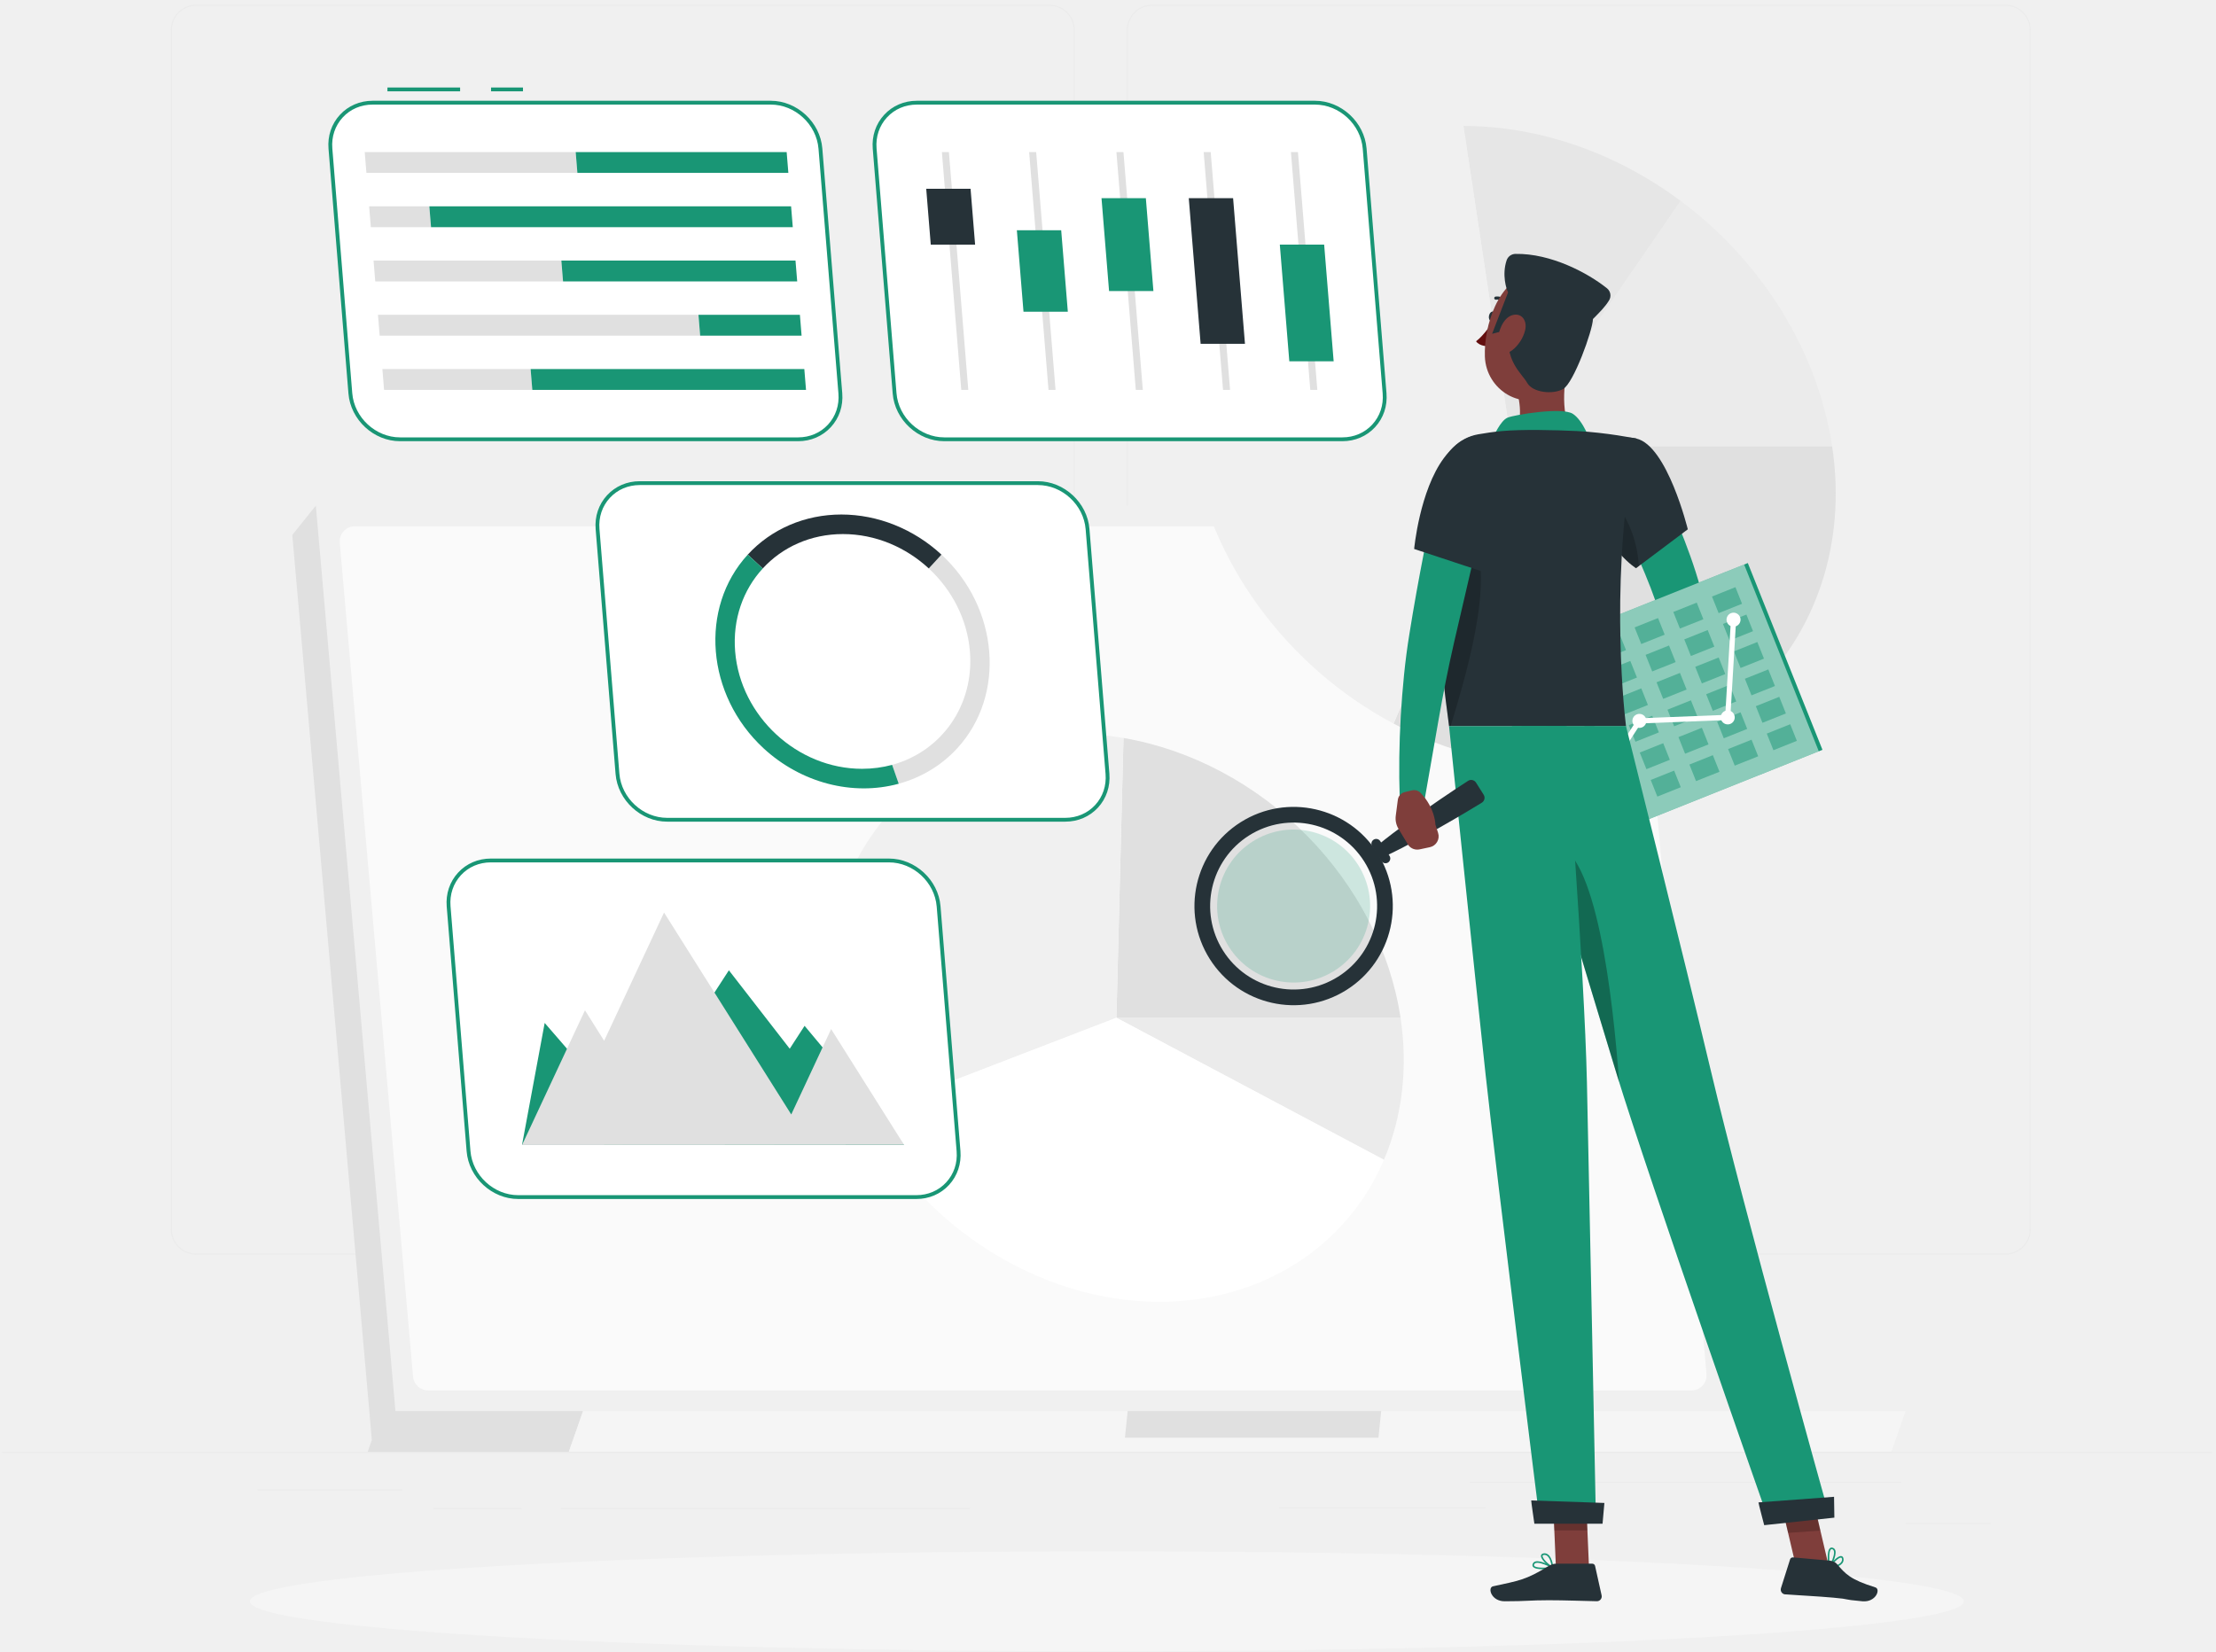
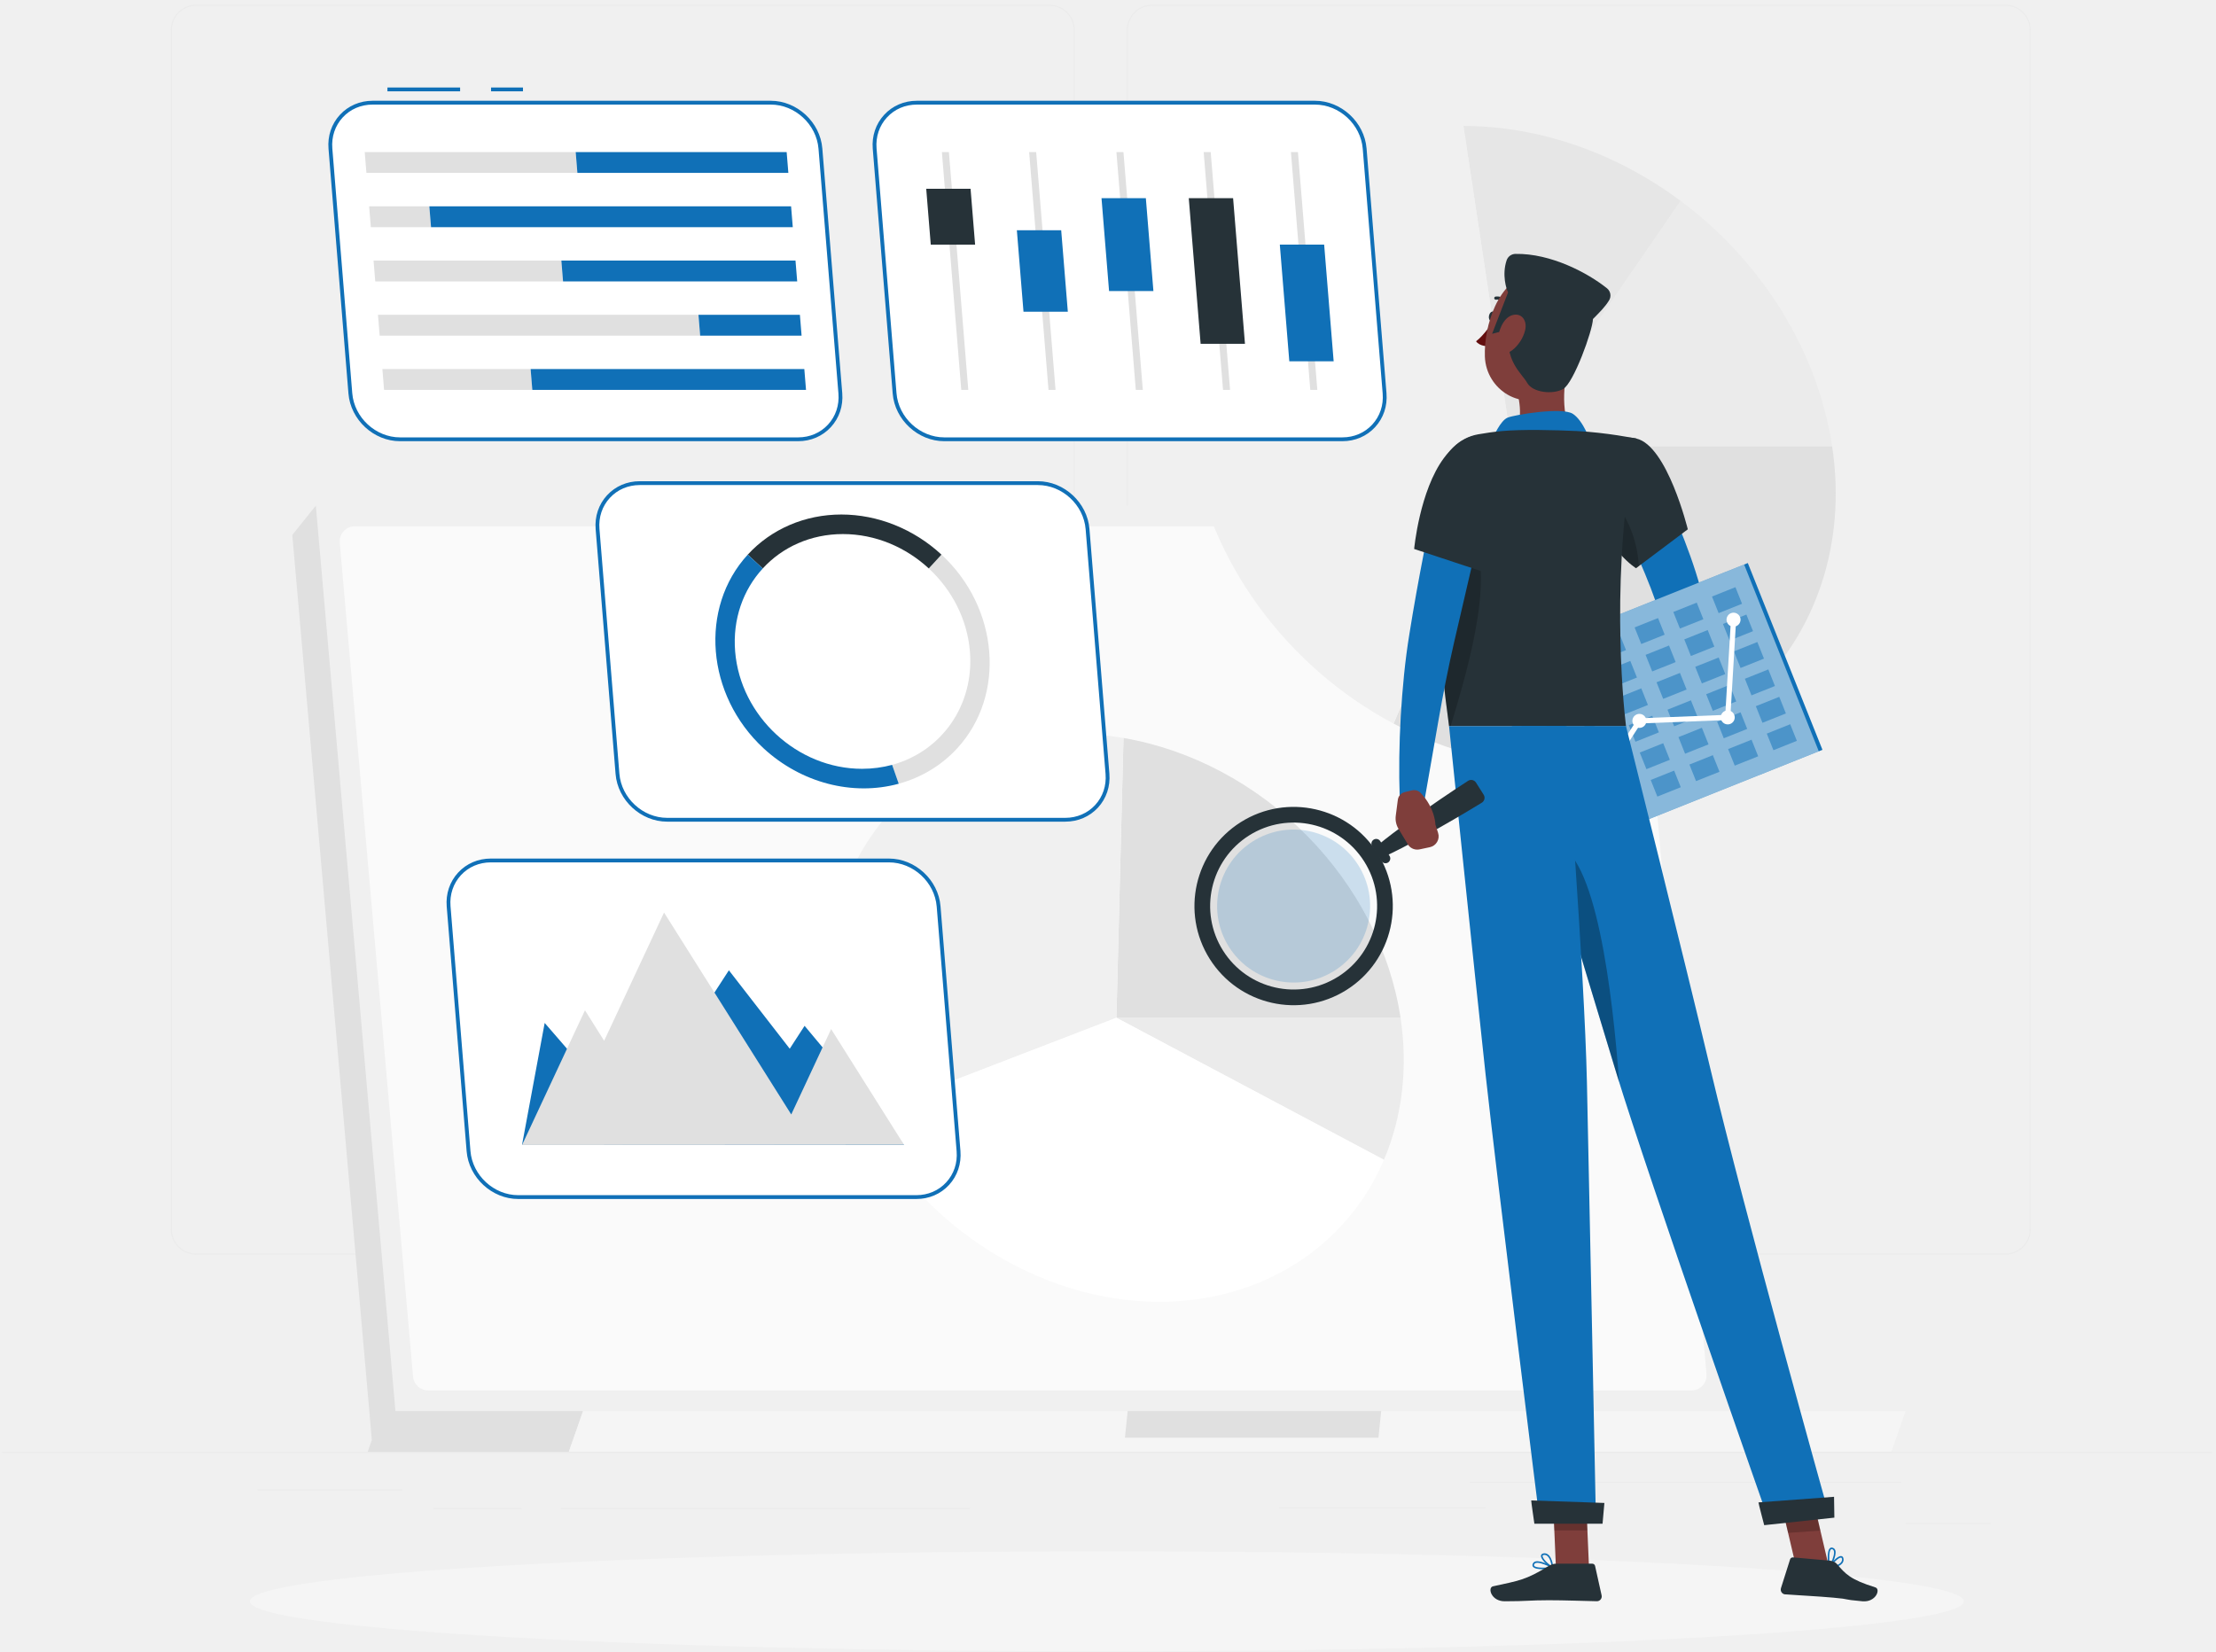
<svg xmlns="http://www.w3.org/2000/svg" width="271" height="202" viewBox="0 0 271 202" fill="none">
  <path d="M270.492 177.564H0.235V177.699H270.492V177.564Z" fill="#EBEBEB" />
  <path d="M232.499 181.245H179.746V181.38H232.499V181.245Z" fill="#EBEBEB" />
  <path d="M181.667 184.368H156.443V184.503H181.667V184.368Z" fill="#EBEBEB" />
  <path d="M243.413 186.264H233.039V186.399H243.413V186.264Z" fill="#EBEBEB" />
  <path d="M118.608 184.435H68.596V184.57H118.608V184.435Z" fill="#EBEBEB" />
  <path d="M63.784 184.435H53.026V184.57H63.784V184.435Z" fill="#EBEBEB" />
  <path d="M49.235 182.153H31.473V182.288H49.235V182.153Z" fill="#EBEBEB" />
  <path d="M128.345 153.458H23.973C22.272 153.458 20.888 152.074 20.888 150.373V3.66C20.888 1.959 22.272 0.575 23.973 0.575H128.345C130.046 0.575 131.43 1.959 131.43 3.66V150.373C131.43 152.074 130.046 153.458 128.345 153.458ZM23.973 0.711C22.346 0.711 21.023 2.034 21.023 3.661V150.373C21.023 152 22.346 153.324 23.973 153.324H128.345C129.972 153.324 131.295 152 131.295 150.373V3.66C131.295 2.034 129.972 0.71 128.345 0.71L23.973 0.711Z" fill="#EBEBEB" />
  <path d="M245.255 153.458H140.884C139.183 153.458 137.799 152.074 137.799 150.373V3.66C137.799 1.959 139.183 0.575 140.884 0.575H245.255C246.957 0.575 248.341 1.959 248.341 3.66V150.373C248.341 152.074 246.957 153.458 245.255 153.458ZM140.884 0.711C139.257 0.711 137.934 2.034 137.934 3.661V150.373C137.934 152 139.257 153.324 140.884 153.324H245.255C246.882 153.324 248.206 152 248.206 150.373V3.66C248.206 2.034 246.882 0.71 245.255 0.71L140.884 0.711Z" fill="#EBEBEB" />
  <path d="M211.615 172.59H48.359L38.624 61.847H201.88L211.615 172.59Z" fill="#F0F0F0" />
  <path d="M45.474 176.117L48.359 172.59L38.624 61.847L35.744 65.429L45.474 176.117Z" fill="#E0E0E0" />
  <path d="M50.517 168.385L41.549 66.373C41.455 65.298 42.302 64.374 43.381 64.374H197.891C198.844 64.374 199.639 65.102 199.723 66.051L208.691 168.063C208.785 169.138 207.939 170.063 206.859 170.063H52.349C51.396 170.063 50.601 169.334 50.517 168.385Z" fill="#FAFAFA" />
  <path d="M71.306 172.59H46.709L44.97 177.564H69.567L71.306 172.59Z" fill="#E0E0E0" />
  <path d="M71.305 172.59H233.039L231.299 177.564H69.565L71.305 172.59Z" fill="#F5F5F5" />
  <path d="M137.905 172.59H168.908L168.574 175.847H137.571L137.905 172.59Z" fill="#E0E0E0" />
  <path d="M184.883 54.579H224.054C227.299 76.067 212.288 93.75 190.8 93.75C183.924 93.75 176.895 91.94 170.422 88.502L184.883 54.579Z" fill="#E0E0E0" />
  <path d="M184.884 54.579L205.53 24.572C210.467 28.249 214.684 32.841 217.884 38.025C221.084 43.208 223.19 48.859 224.054 54.579H184.884Z" fill="#EBEBEB" />
  <path d="M184.884 54.579L178.967 15.408C183.536 15.408 188.191 16.207 192.721 17.77C197.251 19.333 201.586 21.635 205.529 24.572L184.884 54.579Z" fill="#E6E6E6" />
  <path d="M184.884 54.579L170.422 88.501C157.263 81.513 147.824 68.555 145.713 54.579C142.467 33.09 157.478 15.408 178.967 15.408L184.884 54.579Z" fill="#F0F0F0" />
  <path d="M136.529 124.481H171.276C171.735 127.518 171.793 130.541 171.451 133.474C171.108 136.407 170.366 139.225 169.245 141.854L136.529 124.481Z" fill="#EBEBEB" />
  <path d="M136.529 124.481L137.394 90.263C145.652 91.681 153.578 95.89 159.773 102.147C165.968 108.403 170.042 116.315 171.276 124.482H136.529V124.481Z" fill="#E0E0E0" />
  <path d="M136.529 124.481L105.673 136.365C103.711 132.557 102.395 128.535 101.782 124.481C98.903 105.42 112.219 89.734 131.281 89.734C133.303 89.734 135.349 89.911 137.394 90.263L136.529 124.481Z" fill="#F0F0F0" />
  <path d="M136.529 124.481L169.245 141.855C164.667 152.592 154.176 159.228 141.777 159.228C127.204 159.228 112.725 150.06 105.673 136.365L136.529 124.481Z" fill="white" />
  <path d="M135.363 201.975C193.242 201.975 240.162 199.235 240.162 195.855C240.162 192.475 193.242 189.734 135.363 189.734C77.484 189.734 30.564 192.475 30.564 195.855C30.564 199.235 77.484 201.975 135.363 201.975Z" fill="#F5F5F5" />
  <path d="M130.275 100.264H81.589C78.499 100.264 75.765 97.737 75.513 94.647L73.076 64.71C72.825 61.62 75.147 59.093 78.237 59.093H126.923C130.013 59.093 132.747 61.62 132.998 64.71L135.435 94.647C135.688 97.737 133.365 100.264 130.275 100.264Z" fill="white" />
-   <path d="M130.275 100.498H81.588C78.372 100.498 75.542 97.882 75.28 94.666L72.843 64.729C72.716 63.165 73.211 61.691 74.237 60.577C75.259 59.468 76.68 58.858 78.237 58.858H126.923C130.14 58.858 132.969 61.475 133.232 64.691L135.669 94.627C135.796 96.191 135.301 97.665 134.274 98.779C133.252 99.888 131.832 100.498 130.275 100.498ZM78.237 59.327C76.812 59.327 75.513 59.884 74.582 60.895C73.645 61.911 73.193 63.259 73.309 64.691L75.746 94.628C75.989 97.607 78.609 100.031 81.588 100.031H130.275C131.7 100.031 132.998 99.473 133.93 98.463C134.867 97.446 135.319 96.098 135.202 94.666L132.765 64.73C132.522 61.75 129.902 59.327 126.923 59.327H78.237Z" fill="#199675" />
+   <path d="M130.275 100.498H81.588C78.372 100.498 75.542 97.882 75.28 94.666L72.843 64.729C72.716 63.165 73.211 61.691 74.237 60.577C75.259 59.468 76.68 58.858 78.237 58.858H126.923C130.14 58.858 132.969 61.475 133.232 64.691L135.669 94.627C135.796 96.191 135.301 97.665 134.274 98.779C133.252 99.888 131.832 100.498 130.275 100.498ZM78.237 59.327C76.812 59.327 75.513 59.884 74.582 60.895C73.645 61.911 73.193 63.259 73.309 64.691L75.746 94.628C75.989 97.607 78.609 100.031 81.588 100.031H130.275C131.7 100.031 132.998 99.473 133.93 98.463C134.867 97.446 135.319 96.098 135.202 94.666L132.765 64.73C132.522 61.75 129.902 59.327 126.923 59.327H78.237Z" fill="#1070b7" />
  <path d="M117.064 91.524C115.155 93.603 112.687 95.096 109.907 95.859L109.102 93.551C115.096 91.913 119.154 86.323 118.613 79.68C118.29 75.715 116.392 72.124 113.582 69.526L115.135 67.835C122.163 74.334 123.033 85.026 117.064 91.524Z" fill="#E0E0E0" />
  <path d="M115.133 67.836L113.581 69.526C110.771 66.928 107.05 65.322 103.085 65.322C99.12 65.322 95.66 66.932 93.278 69.53L91.445 67.836C94.331 64.695 98.452 62.93 102.89 62.93C107.333 62.93 111.737 64.695 115.133 67.836Z" fill="#263238" />
-   <path d="M109.907 95.859C104.26 97.404 97.946 95.746 93.375 91.524C86.353 85.026 85.482 74.334 91.446 67.836L93.279 69.53C90.892 72.129 89.579 75.714 89.902 79.68C90.547 87.605 97.498 94.033 105.424 94.033C106.706 94.033 107.942 93.864 109.101 93.551L109.907 95.859Z" fill="#199675" />
-   <path d="M63.955 10.702H60.052V11.17H63.955V10.702Z" fill="#199675" />
-   <path d="M56.268 10.702H47.38V11.17H56.268V10.702Z" fill="#199675" />
+   <path d="M109.907 95.859C104.26 97.404 97.946 95.746 93.375 91.524C86.353 85.026 85.482 74.334 91.446 67.836L93.279 69.53C90.892 72.129 89.579 75.714 89.902 79.68C90.547 87.605 97.498 94.033 105.424 94.033C106.706 94.033 107.942 93.864 109.101 93.551L109.907 95.859Z" fill="#1070b7" />
+   <path d="M63.955 10.702H60.052V11.17H63.955V10.702Z" fill="#1070b7" />
+   <path d="M56.268 10.702H47.38V11.17H56.268V10.702Z" fill="#1070b7" />
  <path d="M97.606 53.73H48.919C45.829 53.73 43.095 51.202 42.843 48.113L40.406 18.176C40.155 15.086 42.477 12.558 45.567 12.558H94.253C97.343 12.558 100.077 15.086 100.328 18.176L102.765 48.113C103.017 51.202 100.695 53.73 97.606 53.73Z" fill="white" />
-   <path d="M97.607 53.964H48.92C45.703 53.964 42.873 51.348 42.612 48.132L40.175 18.195C40.047 16.631 40.542 15.157 41.569 14.043C42.592 12.934 44.012 12.324 45.569 12.324H94.255C97.472 12.324 100.302 14.94 100.564 18.156L103.001 48.093C103.128 49.657 102.633 51.132 101.606 52.245C100.584 53.354 99.164 53.964 97.607 53.964ZM45.568 12.792C44.143 12.792 42.846 13.349 41.913 14.36C40.977 15.377 40.525 16.725 40.641 18.156L43.079 48.093C43.321 51.073 45.942 53.496 48.92 53.496H97.608C99.032 53.496 100.33 52.94 101.263 51.928C102.199 50.911 102.651 49.563 102.534 48.131L100.097 18.194C99.855 15.215 97.234 12.791 94.255 12.791L45.568 12.792Z" fill="#199675" />
+   <path d="M97.607 53.964H48.92C45.703 53.964 42.873 51.348 42.612 48.132L40.175 18.195C40.047 16.631 40.542 15.157 41.569 14.043C42.592 12.934 44.012 12.324 45.569 12.324H94.255C97.472 12.324 100.302 14.94 100.564 18.156L103.001 48.093C103.128 49.657 102.633 51.132 101.606 52.245C100.584 53.354 99.164 53.964 97.607 53.964ZM45.568 12.792C44.143 12.792 42.846 13.349 41.913 14.36C40.977 15.377 40.525 16.725 40.641 18.156L43.079 48.093C43.321 51.073 45.942 53.496 48.92 53.496H97.608C99.032 53.496 100.33 52.94 101.263 51.928C102.199 50.911 102.651 49.563 102.534 48.131L100.097 18.194C99.855 15.215 97.234 12.791 94.255 12.791L45.568 12.792Z" fill="#1070b7" />
  <path d="M44.81 21.148H70.61L70.402 18.6H44.602L44.81 21.148Z" fill="#E0E0E0" />
-   <path d="M96.41 21.148H70.61L70.402 18.6H96.202L96.41 21.148Z" fill="#199675" />
+   <path d="M96.41 21.148H70.61L70.402 18.6H96.202L96.41 21.148Z" fill="#1070b7" />
  <path d="M45.35 27.783H52.71L52.503 25.234H45.143L45.35 27.783Z" fill="#E0E0E0" />
-   <path d="M96.951 27.783H52.712L52.504 25.234H96.743L96.951 27.783Z" fill="#199675" />
+   <path d="M96.951 27.783H52.712L52.504 25.234H96.743L96.951 27.783Z" fill="#1070b7" />
  <path d="M45.89 34.418H68.856L68.648 31.87H45.683L45.89 34.418Z" fill="#E0E0E0" />
-   <path d="M97.491 34.418H68.856L68.648 31.87H97.283L97.491 34.418Z" fill="#199675" />
+   <path d="M97.491 34.418H68.856L68.648 31.87H97.283L97.491 34.418Z" fill="#1070b7" />
  <path d="M46.43 41.054H85.624L85.416 38.505H46.223L46.43 41.054Z" fill="#E0E0E0" />
-   <path d="M98.029 41.054H85.624L85.416 38.505H97.822L98.029 41.054Z" fill="#199675" />
+   <path d="M98.029 41.054H85.624L85.416 38.505H97.822L98.029 41.054Z" fill="#1070b7" />
  <path d="M46.97 47.688H65.098L64.89 45.14H46.763L46.97 47.688Z" fill="#E0E0E0" />
-   <path d="M98.57 47.688H65.098L64.891 45.14H98.362L98.57 47.688Z" fill="#199675" />
+   <path d="M98.57 47.688H65.098L64.891 45.14H98.362L98.57 47.688Z" fill="#1070b7" />
  <path d="M164.164 53.73H115.477C112.387 53.73 109.653 51.202 109.402 48.113L106.965 18.176C106.714 15.086 109.036 12.558 112.125 12.558H160.812C163.901 12.558 166.635 15.086 166.887 18.176L169.324 48.113C169.576 51.202 167.253 53.73 164.164 53.73Z" fill="white" />
-   <path d="M164.164 53.964H115.477C112.26 53.964 109.43 51.348 109.169 48.132L106.731 18.195C106.604 16.631 107.1 15.157 108.126 14.043C109.148 12.934 110.568 12.324 112.125 12.324H160.812C164.029 12.324 166.858 14.94 167.12 18.156L169.557 48.093C169.685 49.657 169.19 51.132 168.163 52.245C167.141 53.354 165.721 53.964 164.164 53.964ZM112.125 12.792C110.7 12.792 109.402 13.348 108.47 14.36C107.533 15.377 107.081 16.725 107.197 18.156L109.635 48.093C109.877 51.073 112.498 53.496 115.476 53.496H164.163C165.588 53.496 166.886 52.939 167.818 51.928C168.755 50.911 169.207 49.563 169.09 48.132L166.653 18.195C166.41 15.216 163.79 12.792 160.811 12.792H112.125Z" fill="#199675" />
+   <path d="M164.164 53.964H115.477C112.26 53.964 109.43 51.348 109.169 48.132L106.731 18.195C106.604 16.631 107.1 15.157 108.126 14.043C109.148 12.934 110.568 12.324 112.125 12.324H160.812C164.029 12.324 166.858 14.94 167.12 18.156L169.557 48.093C169.685 49.657 169.19 51.132 168.163 52.245C167.141 53.354 165.721 53.964 164.164 53.964ZM112.125 12.792C110.7 12.792 109.402 13.348 108.47 14.36C107.533 15.377 107.081 16.725 107.197 18.156L109.635 48.093C109.877 51.073 112.498 53.496 115.476 53.496H164.163C165.588 53.496 166.886 52.939 167.818 51.928C168.755 50.911 169.207 49.563 169.09 48.132L166.653 18.195C166.41 15.216 163.79 12.792 160.811 12.792H112.125Z" fill="#1070b7" />
  <path d="M139.757 47.688H138.898L136.529 18.6H137.389L139.757 47.688Z" fill="#E0E0E0" />
-   <path d="M141.054 35.601H135.631L134.706 24.236H140.128L141.054 35.601Z" fill="#199675" />
+   <path d="M141.054 35.601H135.631L134.706 24.236H140.128L141.054 35.601Z" fill="#1070b7" />
  <path d="M129.084 47.688H128.224L125.856 18.6H126.716L129.084 47.688Z" fill="#E0E0E0" />
-   <path d="M130.587 38.125H125.165L124.354 28.163H129.776L130.587 38.125Z" fill="#199675" />
+   <path d="M130.587 38.125H125.165L124.354 28.163H129.776L130.587 38.125Z" fill="#1070b7" />
  <path d="M118.414 47.688H117.555L115.187 18.6H116.045L118.414 47.688Z" fill="#E0E0E0" />
  <path d="M119.249 29.929H113.826L113.27 23.089H118.692L119.249 29.929Z" fill="#263238" />
  <path d="M150.428 47.688H149.568L147.2 18.6H148.06L150.428 47.688Z" fill="#E0E0E0" />
  <path d="M152.25 42.053H146.827L145.377 24.236H150.799L152.25 42.053Z" fill="#263238" />
  <path d="M161.098 47.688H160.239L157.871 18.6H158.731L161.098 47.688Z" fill="#E0E0E0" />
-   <path d="M163.096 44.188H157.673L156.512 29.919H161.934L163.096 44.188Z" fill="#199675" />
+   <path d="M163.096 44.188H157.673L156.512 29.919H161.934L163.096 44.188Z" fill="#1070b7" />
  <path d="M112.062 146.416H63.375C60.286 146.416 57.552 143.888 57.3 140.799L54.863 110.862C54.612 107.772 56.934 105.245 60.024 105.245H108.71C111.8 105.245 114.534 107.772 114.785 110.862L117.222 140.799C117.474 143.888 115.152 146.416 112.062 146.416Z" fill="white" />
-   <path d="M112.061 146.65H63.374C60.158 146.65 57.328 144.034 57.066 140.818L54.629 110.881C54.502 109.317 54.997 107.843 56.023 106.729C57.046 105.62 58.466 105.01 60.023 105.01H108.709C111.926 105.01 114.756 107.627 115.018 110.843L117.455 140.779C117.582 142.343 117.087 143.817 116.061 144.931C115.039 146.04 113.618 146.65 112.061 146.65ZM60.023 105.478C58.598 105.478 57.3 106.035 56.368 107.046C55.431 108.063 54.979 109.411 55.095 110.843L57.533 140.779C57.775 143.758 60.396 146.182 63.374 146.182H112.061C113.486 146.182 114.784 145.625 115.716 144.613C116.653 143.597 117.105 142.249 116.988 140.818L114.551 110.881C114.308 107.902 111.688 105.478 108.709 105.478H60.023Z" fill="#199675" />
-   <path d="M66.61 125.116L77.104 137.24L89.137 118.678L96.579 128.27L98.395 125.469L110.558 140.048L63.841 140.03L66.61 125.116Z" fill="#199675" />
+   <path d="M112.061 146.65H63.374C60.158 146.65 57.328 144.034 57.066 140.818L54.629 110.881C54.502 109.317 54.997 107.843 56.023 106.729C57.046 105.62 58.466 105.01 60.023 105.01H108.709C111.926 105.01 114.756 107.627 115.018 110.843L117.455 140.779C117.582 142.343 117.087 143.817 116.061 144.931C115.039 146.04 113.618 146.65 112.061 146.65ZM60.023 105.478C58.598 105.478 57.3 106.035 56.368 107.046C55.431 108.063 54.979 109.411 55.095 110.843L57.533 140.779C57.775 143.758 60.396 146.182 63.374 146.182H112.061C113.486 146.182 114.784 145.625 115.716 144.613C116.653 143.597 117.105 142.249 116.988 140.818L114.551 110.881C114.308 107.902 111.688 105.478 108.709 105.478H60.023Z" fill="#1070b7" />
+   <path d="M66.61 125.116L77.104 137.24L89.137 118.678L96.579 128.27L98.395 125.469L110.558 140.048L63.841 140.03L66.61 125.116Z" fill="#1070b7" />
  <path d="M101.641 125.868L96.764 136.311L81.209 111.613L73.883 127.298L71.537 123.571L63.842 140.047L110.557 140.024L101.641 125.868Z" fill="#E0E0E0" />
-   <path d="M201.782 56.847C203.084 59.291 204.203 61.706 205.257 64.221C206.284 66.738 207.233 69.294 207.975 71.996C208.165 72.666 208.329 73.357 208.486 74.052C208.548 74.288 208.701 75.04 208.7 75.518C208.725 76.049 208.683 76.527 208.618 76.984C208.325 78.781 207.695 80.159 207.01 81.46C205.61 84.037 203.921 86.172 201.957 88.189C201.368 88.793 200.4 88.806 199.795 88.217C199.301 87.736 199.202 87.003 199.503 86.421L199.542 86.348C200.701 84.11 201.848 81.75 202.623 79.51C202.996 78.4 203.292 77.265 203.291 76.429C203.284 76.229 203.278 76.045 203.248 75.918C203.236 75.851 203.223 75.791 203.202 75.758L203.102 75.441C202.922 74.858 202.737 74.276 202.521 73.689C201.702 71.342 200.69 68.985 199.639 66.647C198.591 64.317 197.465 61.947 196.351 59.694L196.328 59.648C195.578 58.13 196.2 56.291 197.718 55.541C199.206 54.804 201.005 55.393 201.782 56.847Z" fill="#199675" />
+   <path d="M201.782 56.847C203.084 59.291 204.203 61.706 205.257 64.221C206.284 66.738 207.233 69.294 207.975 71.996C208.165 72.666 208.329 73.357 208.486 74.052C208.548 74.288 208.701 75.04 208.7 75.518C208.725 76.049 208.683 76.527 208.618 76.984C208.325 78.781 207.695 80.159 207.01 81.46C205.61 84.037 203.921 86.172 201.957 88.189C201.368 88.793 200.4 88.806 199.795 88.217C199.301 87.736 199.202 87.003 199.503 86.421L199.542 86.348C200.701 84.11 201.848 81.75 202.623 79.51C202.996 78.4 203.292 77.265 203.291 76.429C203.284 76.229 203.278 76.045 203.248 75.918C203.236 75.851 203.223 75.791 203.202 75.758L203.102 75.441C202.922 74.858 202.737 74.276 202.521 73.689C201.702 71.342 200.69 68.985 199.639 66.647C198.591 64.317 197.465 61.947 196.351 59.694L196.328 59.648C195.578 58.13 196.2 56.291 197.718 55.541C199.206 54.804 201.005 55.393 201.782 56.847Z" fill="#1070b7" />
  <path d="M200.092 86.117L197.513 86.93L200.549 90.485C200.549 90.485 201.721 89.453 202.143 87.96C202.285 87.457 202.077 86.918 201.652 86.611L201.222 86.3C200.896 86.064 200.476 85.996 200.092 86.117Z" fill="#7F3E3B" />
  <path d="M193.957 89.121L197.21 91.702L200.547 90.484L197.511 86.93L193.957 89.121Z" fill="#7F3E3B" />
  <path d="M182.849 38.768C182.784 39.088 182.562 39.313 182.353 39.271C182.144 39.228 182.027 38.934 182.092 38.614C182.157 38.294 182.379 38.07 182.589 38.112C182.798 38.156 182.915 38.449 182.849 38.768Z" fill="#263238" />
  <path d="M182.592 39.319C182.592 39.319 181.49 41.016 180.509 41.744C180.967 42.387 181.978 42.341 181.978 42.341L182.592 39.319Z" fill="#630F0F" />
  <path d="M184.381 37.231C184.427 37.231 184.474 37.214 184.511 37.18C184.589 37.108 184.594 36.987 184.521 36.909C183.802 36.13 182.928 36.269 182.891 36.275C182.787 36.293 182.716 36.392 182.734 36.496C182.752 36.6 182.852 36.67 182.955 36.653C182.983 36.648 183.666 36.548 184.24 37.169C184.278 37.21 184.329 37.231 184.381 37.231Z" fill="#263238" />
  <path d="M191.729 44.589C191.148 47.548 190.799 51.649 192.869 53.624C192.869 53.624 192.06 56.626 186.56 56.626C180.513 56.626 183.651 53.991 183.651 53.991C186.164 53.211 186.143 50.347 185.568 48.048L191.729 44.589Z" fill="#7F3E3B" />
-   <path d="M182.592 53.529C182.592 53.529 183.473 51.439 184.374 51.079C185.275 50.719 191.011 49.776 192.332 50.608C193.653 51.44 194.545 54.112 194.545 54.112L182.592 53.529Z" fill="#199675" />
-   <path d="M188.653 191.931C188.134 191.931 187.633 191.86 187.464 191.626C187.406 191.545 187.36 191.406 187.473 191.208C187.536 191.096 187.638 191.021 187.776 190.983C188.45 190.8 189.863 191.606 189.923 191.641C189.958 191.661 189.977 191.7 189.97 191.739C189.964 191.778 189.934 191.81 189.895 191.817C189.636 191.869 189.137 191.931 188.653 191.931ZM188.011 191.146C187.944 191.146 187.882 191.153 187.826 191.169C187.737 191.192 187.676 191.237 187.639 191.303C187.571 191.422 187.595 191.481 187.62 191.515C187.808 191.776 188.831 191.782 189.583 191.676C189.208 191.483 188.484 191.146 188.011 191.146Z" fill="#199675" />
-   <path d="M189.874 191.819C189.861 191.819 189.848 191.817 189.835 191.811C189.346 191.592 188.379 190.717 188.453 190.259C188.471 190.152 188.547 190.018 188.81 189.991C189.007 189.971 189.185 190.027 189.341 190.156C189.856 190.578 189.965 191.668 189.969 191.715C189.973 191.749 189.957 191.782 189.93 191.802C189.914 191.813 189.894 191.819 189.874 191.819ZM188.887 190.179C188.868 190.179 188.849 190.181 188.83 190.182C188.658 190.199 188.647 190.268 188.643 190.29C188.599 190.564 189.256 191.252 189.754 191.551C189.702 191.233 189.558 190.581 189.22 190.304C189.119 190.22 189.009 190.179 188.887 190.179Z" fill="#199675" />
+   <path d="M182.592 53.529C182.592 53.529 183.473 51.439 184.374 51.079C185.275 50.719 191.011 49.776 192.332 50.608C193.653 51.44 194.545 54.112 194.545 54.112L182.592 53.529Z" fill="#1070b7" />
+   <path d="M188.653 191.931C188.134 191.931 187.633 191.86 187.464 191.626C187.406 191.545 187.36 191.406 187.473 191.208C187.536 191.096 187.638 191.021 187.776 190.983C188.45 190.8 189.863 191.606 189.923 191.641C189.958 191.661 189.977 191.7 189.97 191.739C189.964 191.778 189.934 191.81 189.895 191.817C189.636 191.869 189.137 191.931 188.653 191.931ZM188.011 191.146C187.944 191.146 187.882 191.153 187.826 191.169C187.737 191.192 187.676 191.237 187.639 191.303C187.571 191.422 187.595 191.481 187.62 191.515C187.808 191.776 188.831 191.782 189.583 191.676C189.208 191.483 188.484 191.146 188.011 191.146Z" fill="#1070b7" />
+   <path d="M189.874 191.819C189.861 191.819 189.848 191.817 189.835 191.811C189.346 191.592 188.379 190.717 188.453 190.259C188.471 190.152 188.547 190.018 188.81 189.991C189.007 189.971 189.185 190.027 189.341 190.156C189.856 190.578 189.965 191.668 189.969 191.715C189.973 191.749 189.957 191.782 189.93 191.802C189.914 191.813 189.894 191.819 189.874 191.819ZM188.887 190.179C188.868 190.179 188.849 190.181 188.83 190.182C188.658 190.199 188.647 190.268 188.643 190.29C188.599 190.564 189.256 191.252 189.754 191.551C189.702 191.233 189.558 190.581 189.22 190.304C189.119 190.22 189.009 190.179 188.887 190.179Z" fill="#1070b7" />
  <path d="M194.323 191.724H190.277L189.874 182.354H193.92L194.323 191.724Z" fill="#7F3E3B" />
  <path d="M190.304 191.255H194.722C194.887 191.255 195.03 191.37 195.066 191.531L195.865 195.127C195.948 195.5 195.665 195.853 195.283 195.847C193.689 195.82 191.387 195.726 189.384 195.726C187.042 195.726 186.758 195.854 184.011 195.854C182.35 195.854 181.889 194.174 182.585 194.023C185.75 193.33 186.595 193.256 189.33 191.57C189.626 191.387 189.954 191.255 190.304 191.255Z" fill="#263238" />
  <path d="M200.112 53.638C203.904 54.507 206.406 64.74 206.406 64.74L200.075 69.496C200.075 69.496 196.621 67.356 195.377 62.514C194.074 57.44 196.236 52.749 200.112 53.638Z" fill="#263238" />
  <path opacity="0.2" d="M196.864 60.757C198.923 62.794 200.255 66.011 200.414 69.238L200.078 69.497C200.078 69.497 196.622 67.353 195.377 62.513C195.3 62.21 195.234 61.907 195.179 61.61L196.864 60.757Z" fill="black" />
-   <path d="M213.744 68.865L183.029 81.14L192.158 103.983L222.873 91.708L213.744 68.865Z" fill="#199675" />
+   <path d="M213.744 68.865L183.029 81.14L192.158 103.983L222.873 91.708L213.744 68.865Z" fill="#1070b7" />
  <path opacity="0.5" d="M213.294 69.045L183.03 81.139L192.159 103.982L222.423 91.888L213.294 69.045Z" fill="white" />
  <g opacity="0.5">
-     <path d="M188.573 81.268L185.708 82.413L186.52 84.444L189.385 83.299L188.573 81.268Z" fill="#199675" />
-     <path d="M193.304 79.377L190.438 80.522L191.25 82.553L194.115 81.408L193.304 79.377Z" fill="#199675" />
-     <path d="M198.035 77.486L195.17 78.632L195.981 80.662L198.847 79.517L198.035 77.486Z" fill="#199675" />
-     <path d="M202.767 75.596L199.901 76.741L200.713 78.772L203.578 77.626L202.767 75.596Z" fill="#199675" />
-     <path d="M207.497 73.705L204.632 74.85L205.443 76.881L208.309 75.736L207.497 73.705Z" fill="#199675" />
-     <path d="M212.229 71.817L209.363 72.963L210.175 74.993L213.04 73.848L212.229 71.817Z" fill="#199675" />
-     <path d="M189.914 84.62L187.049 85.765L187.861 87.796L190.726 86.651L189.914 84.62Z" fill="#199675" />
-     <path d="M194.645 82.731L191.779 83.876L192.591 85.907L195.457 84.762L194.645 82.731Z" fill="#199675" />
-     <path d="M199.375 80.84L196.51 81.985L197.322 84.016L200.187 82.871L199.375 80.84Z" fill="#199675" />
-     <path d="M204.108 78.949L201.242 80.094L202.054 82.125L204.919 80.98L204.108 78.949Z" fill="#199675" />
-     <path d="M208.838 77.058L205.973 78.204L206.784 80.235L209.65 79.09L208.838 77.058Z" fill="#199675" />
-     <path d="M213.57 75.168L210.704 76.313L211.516 78.344L214.381 77.198L213.57 75.168Z" fill="#199675" />
-     <path d="M191.254 87.975L188.389 89.12L189.2 91.151L192.066 90.006L191.254 87.975Z" fill="#199675" />
-     <path d="M195.986 86.083L193.12 87.228L193.932 89.259L196.797 88.114L195.986 86.083Z" fill="#199675" />
-     <path d="M200.716 84.194L197.851 85.339L198.662 87.37L201.528 86.224L200.716 84.194Z" fill="#199675" />
-     <path d="M205.447 82.303L202.582 83.448L203.394 85.479L206.259 84.334L205.447 82.303Z" fill="#199675" />
-     <path d="M210.179 80.415L207.313 81.561L208.125 83.591L210.991 82.446L210.179 80.415Z" fill="#199675" />
-     <path d="M214.909 78.525L212.044 79.67L212.856 81.701L215.721 80.556L214.909 78.525Z" fill="#199675" />
-     <path d="M192.593 91.329L189.728 92.474L190.539 94.505L193.405 93.36L192.593 91.329Z" fill="#199675" />
-     <path d="M197.326 89.438L194.461 90.583L195.273 92.614L198.138 91.469L197.326 89.438Z" fill="#199675" />
-     <path d="M202.057 87.546L199.191 88.691L200.003 90.722L202.868 89.576L202.057 87.546Z" fill="#199675" />
-     <path d="M206.787 85.656L203.922 86.802L204.734 88.833L207.599 87.688L206.787 85.656Z" fill="#199675" />
-     <path d="M211.518 83.766L208.652 84.911L209.464 86.942L212.329 85.796L211.518 83.766Z" fill="#199675" />
-     <path d="M216.25 81.875L213.385 83.02L214.196 85.051L217.062 83.906L216.25 81.875Z" fill="#199675" />
-     <path d="M193.935 94.681L191.069 95.826L191.881 97.857L194.746 96.712L193.935 94.681Z" fill="#199675" />
-     <path d="M198.665 92.792L195.8 93.937L196.611 95.968L199.477 94.822L198.665 92.792Z" fill="#199675" />
-     <path d="M203.398 90.901L200.532 92.046L201.344 94.077L204.209 92.932L203.398 90.901Z" fill="#199675" />
-     <path d="M208.127 89.012L205.262 90.157L206.073 92.188L208.939 91.043L208.127 89.012Z" fill="#199675" />
-     <path d="M212.859 87.123L209.993 88.268L210.805 90.299L213.67 89.154L212.859 87.123Z" fill="#199675" />
-     <path d="M217.59 85.228L214.725 86.373L215.536 88.405L218.402 87.26L217.59 85.228Z" fill="#199675" />
-     <path d="M195.275 98.036L192.409 99.181L193.221 101.212L196.086 100.067L195.275 98.036Z" fill="#199675" />
-     <path d="M200.005 96.145L197.14 97.29L197.951 99.322L200.817 98.176L200.005 96.145Z" fill="#199675" />
-     <path d="M204.736 94.254L201.87 95.4L202.682 97.431L205.547 96.286L204.736 94.254Z" fill="#199675" />
-     <path d="M209.468 92.364L206.603 93.509L207.414 95.54L210.28 94.394L209.468 92.364Z" fill="#199675" />
-     <path d="M214.199 90.471L211.334 91.617L212.146 93.647L215.011 92.502L214.199 90.471Z" fill="#199675" />
-     <path d="M218.931 88.582L216.065 89.727L216.877 91.758L219.742 90.613L218.931 88.582Z" fill="#199675" />
+     <path d="M188.573 81.268L185.708 82.413L186.52 84.444L189.385 83.299L188.573 81.268Z" fill="#1070b7" />
+     <path d="M193.304 79.377L190.438 80.522L191.25 82.553L194.115 81.408L193.304 79.377Z" fill="#1070b7" />
+     <path d="M198.035 77.486L195.17 78.632L195.981 80.662L198.847 79.517L198.035 77.486Z" fill="#1070b7" />
+     <path d="M202.767 75.596L199.901 76.741L200.713 78.772L203.578 77.626L202.767 75.596Z" fill="#1070b7" />
+     <path d="M207.497 73.705L204.632 74.85L205.443 76.881L208.309 75.736L207.497 73.705Z" fill="#1070b7" />
+     <path d="M212.229 71.817L209.363 72.963L210.175 74.993L213.04 73.848L212.229 71.817Z" fill="#1070b7" />
+     <path d="M189.914 84.62L187.049 85.765L187.861 87.796L190.726 86.651L189.914 84.62Z" fill="#1070b7" />
+     <path d="M194.645 82.731L191.779 83.876L192.591 85.907L195.457 84.762L194.645 82.731Z" fill="#1070b7" />
+     <path d="M199.375 80.84L196.51 81.985L197.322 84.016L200.187 82.871L199.375 80.84Z" fill="#1070b7" />
+     <path d="M204.108 78.949L201.242 80.094L202.054 82.125L204.919 80.98L204.108 78.949Z" fill="#1070b7" />
+     <path d="M208.838 77.058L205.973 78.204L206.784 80.235L209.65 79.09L208.838 77.058Z" fill="#1070b7" />
+     <path d="M213.57 75.168L210.704 76.313L211.516 78.344L214.381 77.198L213.57 75.168Z" fill="#1070b7" />
+     <path d="M191.254 87.975L188.389 89.12L189.2 91.151L192.066 90.006L191.254 87.975Z" fill="#1070b7" />
+     <path d="M195.986 86.083L193.12 87.228L193.932 89.259L196.797 88.114L195.986 86.083Z" fill="#1070b7" />
+     <path d="M200.716 84.194L197.851 85.339L198.662 87.37L201.528 86.224L200.716 84.194Z" fill="#1070b7" />
+     <path d="M205.447 82.303L202.582 83.448L203.394 85.479L206.259 84.334L205.447 82.303Z" fill="#1070b7" />
+     <path d="M210.179 80.415L207.313 81.561L208.125 83.591L210.991 82.446L210.179 80.415Z" fill="#1070b7" />
+     <path d="M214.909 78.525L212.044 79.67L212.856 81.701L215.721 80.556L214.909 78.525Z" fill="#1070b7" />
+     <path d="M192.593 91.329L189.728 92.474L190.539 94.505L193.405 93.36L192.593 91.329Z" fill="#1070b7" />
+     <path d="M197.326 89.438L194.461 90.583L195.273 92.614L198.138 91.469L197.326 89.438Z" fill="#1070b7" />
+     <path d="M202.057 87.546L199.191 88.691L200.003 90.722L202.868 89.576L202.057 87.546Z" fill="#1070b7" />
+     <path d="M206.787 85.656L203.922 86.802L204.734 88.833L207.599 87.688L206.787 85.656Z" fill="#1070b7" />
+     <path d="M211.518 83.766L208.652 84.911L209.464 86.942L212.329 85.796L211.518 83.766Z" fill="#1070b7" />
+     <path d="M216.25 81.875L213.385 83.02L214.196 85.051L217.062 83.906L216.25 81.875Z" fill="#1070b7" />
+     <path d="M193.935 94.681L191.069 95.826L191.881 97.857L194.746 96.712L193.935 94.681Z" fill="#1070b7" />
+     <path d="M198.665 92.792L195.8 93.937L196.611 95.968L199.477 94.822L198.665 92.792Z" fill="#1070b7" />
+     <path d="M203.398 90.901L200.532 92.046L201.344 94.077L204.209 92.932L203.398 90.901Z" fill="#1070b7" />
+     <path d="M208.127 89.012L205.262 90.157L206.073 92.188L208.939 91.043L208.127 89.012Z" fill="#1070b7" />
+     <path d="M212.859 87.123L209.993 88.268L210.805 90.299L213.67 89.154L212.859 87.123Z" fill="#1070b7" />
+     <path d="M217.59 85.228L214.725 86.373L215.536 88.405L218.402 87.26L217.59 85.228Z" fill="#1070b7" />
+     <path d="M195.275 98.036L192.409 99.181L193.221 101.212L196.086 100.067L195.275 98.036Z" fill="#1070b7" />
+     <path d="M200.005 96.145L197.14 97.29L197.951 99.322L200.817 98.176L200.005 96.145Z" fill="#1070b7" />
+     <path d="M204.736 94.254L201.87 95.4L202.682 97.431L205.547 96.286L204.736 94.254Z" fill="#1070b7" />
+     <path d="M209.468 92.364L206.603 93.509L207.414 95.54L210.28 94.394L209.468 92.364Z" fill="#1070b7" />
+     <path d="M214.199 90.471L211.334 91.617L212.146 93.647L215.011 92.502L214.199 90.471Z" fill="#1070b7" />
+     <path d="M218.931 88.582L216.065 89.727L216.877 91.758L219.742 90.613L218.931 88.582Z" fill="#1070b7" />
  </g>
  <path d="M211.203 76.111C211.027 75.672 211.241 75.173 211.681 74.997C212.12 74.822 212.619 75.036 212.795 75.475C212.97 75.915 212.756 76.413 212.317 76.589C211.878 76.765 211.379 76.551 211.203 76.111Z" fill="white" />
  <path d="M210.492 88.063C210.316 87.624 210.53 87.125 210.97 86.949C211.409 86.773 211.908 86.987 212.084 87.427C212.26 87.866 212.046 88.365 211.606 88.541C211.167 88.716 210.668 88.502 210.492 88.063Z" fill="white" />
  <path d="M199.689 88.491C199.514 88.051 199.728 87.552 200.167 87.377C200.607 87.201 201.105 87.415 201.281 87.854C201.457 88.294 201.243 88.793 200.803 88.968C200.364 89.145 199.865 88.931 199.689 88.491Z" fill="white" />
  <path d="M192.908 98.98C192.732 98.54 192.946 98.041 193.386 97.866C193.825 97.69 194.324 97.904 194.5 98.344C194.676 98.783 194.462 99.282 194.022 99.457C193.583 99.633 193.084 99.419 192.908 98.98Z" fill="white" />
  <path d="M193.703 98.979C193.645 98.979 193.585 98.963 193.531 98.928C193.383 98.833 193.341 98.636 193.437 98.488L200.219 88C200.275 87.913 200.37 87.859 200.473 87.855L210.988 87.438L211.681 75.774C211.692 75.599 211.846 75.469 212.017 75.475C212.192 75.486 212.326 75.637 212.315 75.812L211.605 87.763C211.596 87.926 211.464 88.055 211.3 88.061L200.663 88.483L193.97 98.833C193.91 98.928 193.808 98.979 193.703 98.979Z" fill="white" />
  <path d="M176.153 57.694C175.326 62.065 174.808 71.041 177.209 88.815H198.848C198.458 85.732 196.91 69.29 200.114 53.638C200.114 53.638 196.405 52.894 192.87 52.723C190.106 52.59 186.102 52.502 183.672 52.724C182.657 52.816 181.661 52.963 180.774 53.12C178.434 53.533 176.594 55.359 176.153 57.694Z" fill="#263238" />
  <path opacity="0.2" d="M179.556 64.425L175.492 64.749C175.346 70.008 175.708 77.684 177.211 88.813H177.405C179.843 80.797 183.075 69.338 179.556 64.425Z" fill="black" />
  <path opacity="0.2" d="M189.875 182.357L190.082 187.186H194.129L193.922 182.357H189.875Z" fill="black" />
  <path d="M193.654 40.259C192.615 44.137 192.203 46.46 189.81 48.072C186.21 50.498 181.728 47.714 181.588 43.603C181.461 39.904 183.182 34.183 187.344 33.401C191.445 32.631 194.693 36.38 193.654 40.259Z" fill="#7F3E3B" />
  <path d="M184.573 40.284L182.471 40.831L184.427 35.757C184.215 35.37 183.658 33.607 184.247 31.844C184.402 31.379 184.829 31.064 185.319 31.055C189.676 30.97 194.23 33.416 196.526 35.265C196.968 35.622 197.076 36.249 196.781 36.733C196.278 37.556 195.627 38.186 194.807 39.02C194.764 40.441 192.445 46.859 191.161 47.58C189.877 48.3 187.422 48.008 186.769 46.837C186.116 45.666 183.908 44.112 184.573 40.284Z" fill="#263238" />
  <path d="M186.518 40.365C186.282 41.389 185.637 42.282 184.951 42.822C183.92 43.634 183.113 42.885 183.156 41.692C183.194 40.618 183.776 38.901 184.929 38.552C186.064 38.208 186.788 39.193 186.518 40.365Z" fill="#7F3E3B" />
-   <path d="M223.512 190.535C223.509 190.015 223.577 189.514 223.809 189.344C223.89 189.285 224.029 189.238 224.228 189.349C224.34 189.412 224.416 189.514 224.454 189.652C224.642 190.324 223.845 191.743 223.811 191.803C223.791 191.837 223.752 191.856 223.712 191.85C223.673 191.845 223.642 191.814 223.633 191.775C223.58 191.517 223.515 191.019 223.512 190.535ZM224.292 189.888C224.292 189.821 224.285 189.759 224.269 189.704C224.244 189.615 224.2 189.554 224.134 189.517C224.015 189.449 223.956 189.475 223.922 189.499C223.662 189.689 223.662 190.712 223.773 191.463C223.964 191.087 224.295 190.361 224.292 189.888Z" fill="#199675" />
-   <path d="M223.632 191.756C223.632 191.743 223.635 191.73 223.64 191.717C223.856 191.227 224.725 190.254 225.183 190.325C225.29 190.342 225.424 190.417 225.453 190.681C225.474 190.877 225.42 191.055 225.292 191.213C224.872 191.73 223.783 191.846 223.737 191.851C223.703 191.855 223.67 191.84 223.65 191.812C223.638 191.795 223.632 191.776 223.632 191.756ZM225.266 190.758C225.266 190.74 225.265 190.72 225.263 190.701C225.244 190.529 225.176 190.518 225.153 190.515C224.879 190.472 224.195 191.134 223.899 191.634C224.217 191.58 224.868 191.432 225.143 191.092C225.226 190.99 225.266 190.88 225.266 190.758Z" fill="#199675" />
+   <path d="M223.512 190.535C223.509 190.015 223.577 189.514 223.809 189.344C223.89 189.285 224.029 189.238 224.228 189.349C224.34 189.412 224.416 189.514 224.454 189.652C224.642 190.324 223.845 191.743 223.811 191.803C223.791 191.837 223.752 191.856 223.712 191.85C223.673 191.845 223.642 191.814 223.633 191.775C223.58 191.517 223.515 191.019 223.512 190.535ZM224.292 189.888C224.292 189.821 224.285 189.759 224.269 189.704C224.244 189.615 224.2 189.554 224.134 189.517C224.015 189.449 223.956 189.475 223.922 189.499C223.662 189.689 223.662 190.712 223.773 191.463C223.964 191.087 224.295 190.361 224.292 189.888Z" fill="#1070b7" />
+   <path d="M223.632 191.756C223.632 191.743 223.635 191.73 223.64 191.717C223.856 191.227 224.725 190.254 225.183 190.325C225.29 190.342 225.424 190.417 225.453 190.681C225.474 190.877 225.42 191.055 225.292 191.213C224.872 191.73 223.783 191.846 223.737 191.851C223.703 191.855 223.67 191.84 223.65 191.812C223.638 191.795 223.632 191.776 223.632 191.756ZM225.266 190.758C225.266 190.74 225.265 190.72 225.263 190.701C225.244 190.529 225.176 190.518 225.153 190.515C224.879 190.472 224.195 191.134 223.899 191.634C224.217 191.58 224.868 191.432 225.143 191.092C225.226 190.99 225.266 190.88 225.266 190.758Z" fill="#1070b7" />
  <path d="M223.693 191.783L219.745 192.062L217.527 182.618L221.475 182.339L223.693 191.783Z" fill="#7F3E3B" />
  <path d="M223.68 190.876L219.279 190.486C219.114 190.471 218.962 190.573 218.912 190.731L217.799 194.243C217.684 194.606 217.934 194.984 218.315 195.011C219.905 195.124 222.207 195.234 224.202 195.411C226.535 195.617 225.024 195.612 227.76 195.854C229.415 196 230.022 194.369 229.343 194.156C226.251 193.187 225.692 192.518 224.623 191.275C224.395 191.011 224.028 190.907 223.68 190.876Z" fill="#263238" />
  <path opacity="0.2" d="M217.529 182.621L218.671 187.489L222.621 187.209L221.479 182.341L217.529 182.621Z" fill="black" />
-   <path d="M184.886 88.814C184.886 88.814 194.192 119.89 197.723 131.425C201.589 144.058 216.301 185.965 216.301 185.965L223.435 184.397C223.435 184.397 213.357 148.391 209.179 130.774C205.968 117.243 198.849 88.814 198.849 88.814H184.886Z" fill="#199675" />
+   <path d="M184.886 88.814C184.886 88.814 194.192 119.89 197.723 131.425C201.589 144.058 216.301 185.965 216.301 185.965L223.435 184.397C223.435 184.397 213.357 148.391 209.179 130.774C205.968 117.243 198.849 88.814 198.849 88.814H184.886Z" fill="#1070b7" />
  <path d="M215.047 183.759C215.015 183.763 215.749 186.546 215.749 186.546L224.329 185.624L224.29 183.074L215.047 183.759Z" fill="#263238" />
  <path opacity="0.3" d="M190.039 103.217C195.188 103.896 197.239 121.841 198.01 132.373C197.913 132.039 197.81 131.723 197.72 131.424C195.793 125.126 192.144 112.989 189.227 103.274C189.468 103.194 189.743 103.177 190.039 103.217Z" fill="black" />
-   <path d="M177.208 88.814C177.208 88.814 180.329 119.079 181.674 131.4C183.072 144.216 188.322 186.251 188.322 186.251H195.176C195.176 186.251 194.345 144.983 194.069 132.38C193.768 118.64 191.432 88.814 191.432 88.814H177.208Z" fill="#199675" />
+   <path d="M177.208 88.814C177.208 88.814 180.329 119.079 181.674 131.4C183.072 144.216 188.322 186.251 188.322 186.251H195.176C195.176 186.251 194.345 144.983 194.069 132.38C193.768 118.64 191.432 88.814 191.432 88.814H177.208Z" fill="#1070b7" />
  <path d="M187.257 183.521C187.225 183.521 187.643 186.367 187.643 186.367H195.98L196.205 183.827L187.257 183.521Z" fill="#263238" />
  <path d="M147.941 117.289C151.513 122.955 159.003 124.652 164.669 121.08C170.335 117.508 172.032 110.019 168.46 104.353C164.888 98.688 157.399 96.989 151.733 100.56C146.067 104.132 144.369 111.623 147.941 117.289ZM166.837 105.376C169.843 110.145 168.415 116.449 163.646 119.456C158.876 122.464 152.571 121.034 149.565 116.265C146.557 111.495 147.987 105.191 152.757 102.183C157.526 99.177 163.83 100.606 166.837 105.376Z" fill="#263238" />
-   <path opacity="0.2" d="M167.324 112.889C166.182 117.928 161.171 121.086 156.133 119.944C151.093 118.802 147.934 113.791 149.076 108.752C150.218 103.713 155.229 100.553 160.269 101.695C165.308 102.838 168.467 107.849 167.324 112.889Z" fill="#199675" />
+   <path opacity="0.2" d="M167.324 112.889C166.182 117.928 161.171 121.086 156.133 119.944C151.093 118.802 147.934 113.791 149.076 108.752C150.218 103.713 155.229 100.553 160.269 101.695C165.308 102.838 168.467 107.849 167.324 112.889Z" fill="#1070b7" />
  <path d="M168.794 102.882L169.931 104.686C170.103 104.96 170.022 105.322 169.748 105.494C169.474 105.667 169.112 105.585 168.939 105.311L167.802 103.507C167.63 103.233 167.712 102.871 167.986 102.699C168.259 102.526 168.621 102.608 168.794 102.882Z" fill="#263238" />
  <path d="M176.149 97.756C174.834 98.653 173.531 99.567 172.242 100.506C170.955 101.446 169.678 102.404 168.439 103.42C168.161 103.648 168.061 104.044 168.22 104.385C168.409 104.788 168.889 104.962 169.292 104.773C170.744 104.094 172.158 103.355 173.561 102.599C174.964 101.841 176.35 101.058 177.727 100.259C178.898 99.578 180.06 98.882 181.215 98.177C181.548 97.974 181.65 97.536 181.442 97.206L180.505 95.721C180.297 95.391 179.859 95.294 179.532 95.507C178.398 96.244 177.269 96.992 176.149 97.756Z" fill="#263238" />
-   <path d="M182.175 59.209C181.514 62.453 180.804 65.686 180.066 68.912L177.825 78.563C177.1 81.709 176.479 84.9 175.91 88.136L174.209 97.868L174.205 97.89C174.06 98.72 173.27 99.275 172.439 99.13C171.716 99.004 171.201 98.386 171.177 97.68C171.06 94.302 171.112 90.961 171.302 87.598C171.503 84.247 171.813 80.864 172.365 77.501C172.892 74.193 173.484 70.924 174.118 67.657C174.749 64.393 175.435 61.141 176.184 57.904C176.566 56.254 178.212 55.226 179.862 55.607C181.484 55.982 182.504 57.586 182.175 59.209Z" fill="#199675" />
+   <path d="M182.175 59.209C181.514 62.453 180.804 65.686 180.066 68.912L177.825 78.563C177.1 81.709 176.479 84.9 175.91 88.136L174.209 97.868L174.205 97.89C174.06 98.72 173.27 99.275 172.439 99.13C171.716 99.004 171.201 98.386 171.177 97.68C171.06 94.302 171.112 90.961 171.302 87.598C171.503 84.247 171.813 80.864 172.365 77.501C172.892 74.193 173.484 70.924 174.118 67.657C174.749 64.393 175.435 61.141 176.184 57.904C176.566 56.254 178.212 55.226 179.862 55.607C181.484 55.982 182.504 57.586 182.175 59.209Z" fill="#1070b7" />
  <path d="M173.744 96.989C173.471 96.7 173.059 96.579 172.672 96.671L171.793 96.881C171.343 96.989 171.005 97.363 170.945 97.822L170.691 99.773C170.618 100.332 170.737 100.899 171.029 101.382L172.235 103.379C172.553 103.799 173.085 103.998 173.6 103.888L174.859 103.621C175.647 103.454 176.118 102.641 175.869 101.874L175.54 100.857C175.54 100.857 175.52 98.867 173.744 96.989Z" fill="#7F3E3B" />
  <path d="M186.386 57.332C188.353 62.55 181.549 69.992 181.549 69.992L172.94 67.144C172.94 67.144 173.599 60.025 176.587 56.011C180.278 51.053 184.888 53.361 186.386 57.332Z" fill="#263238" />
</svg>
